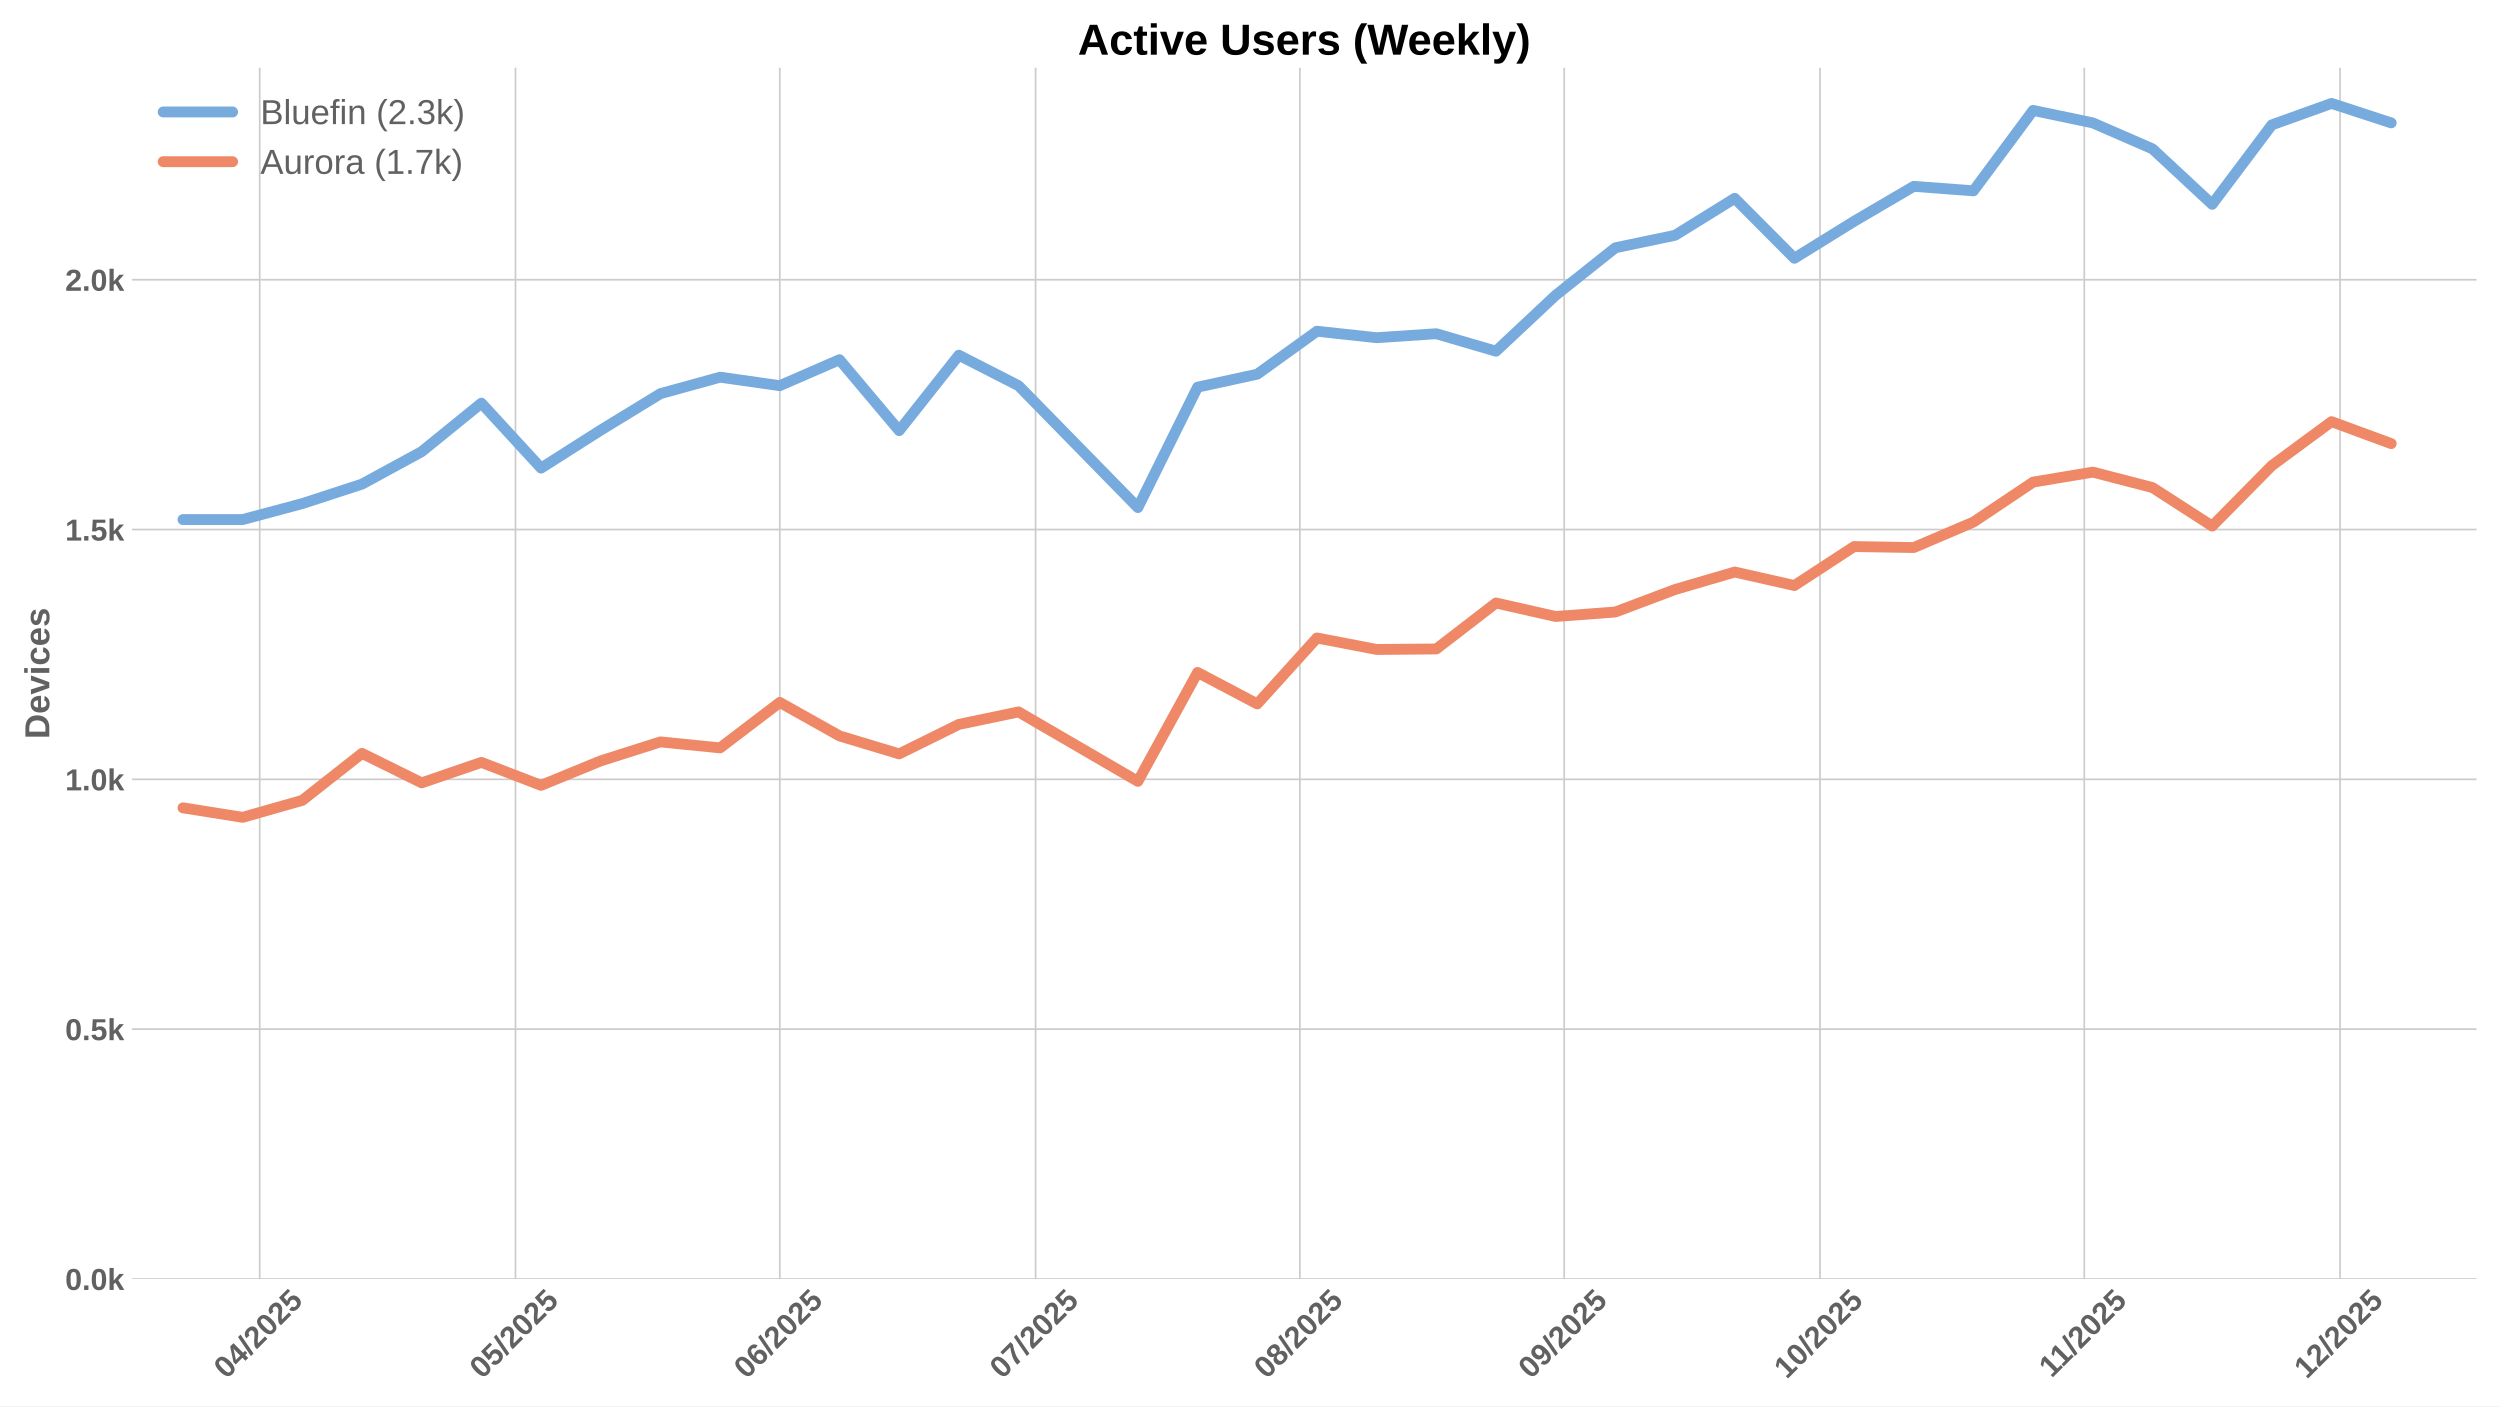
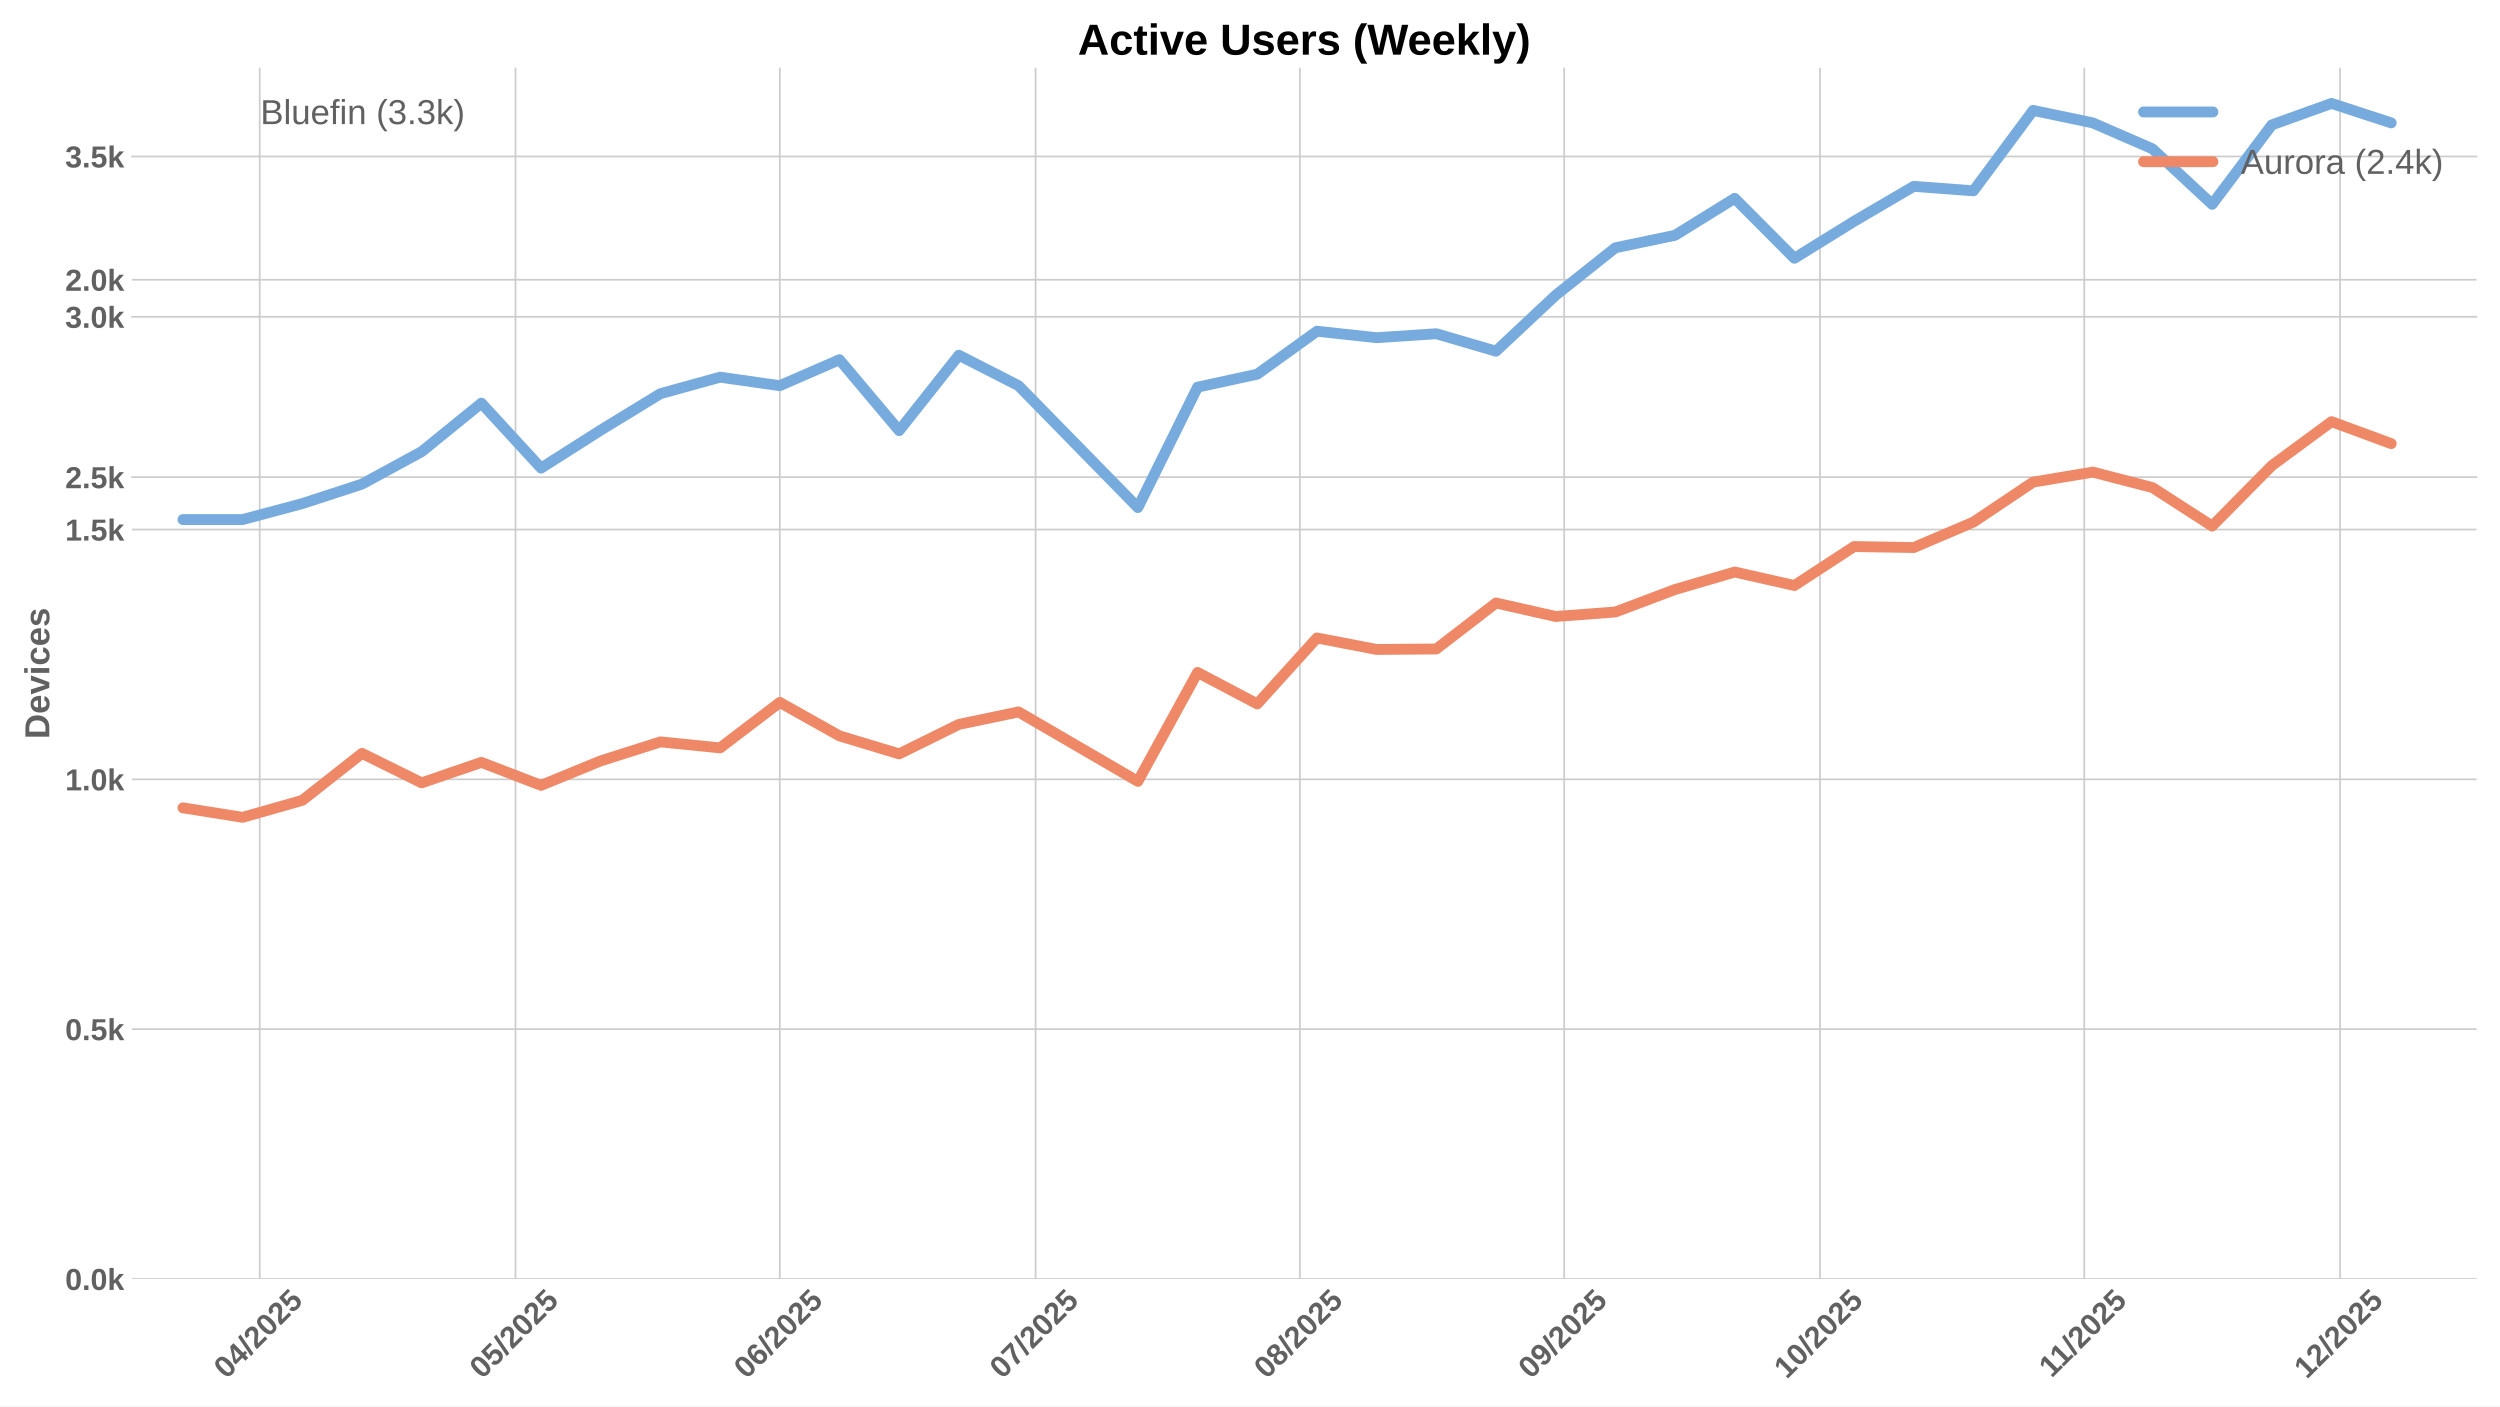
<svg xmlns="http://www.w3.org/2000/svg" xmlns:xlink="http://www.w3.org/1999/xlink" width="1152pt" height="648pt" viewBox="0 0 1152 648" version="1.1">
  <defs>
    <style type="text/css">*{stroke-linejoin: round; stroke-linecap: butt}</style>
  </defs>
  <g id="figure_1">
    <g id="patch_1">
      <path d="M 0 648  L 1152 648  L 1152 0  L 0 0  z " style="fill: #ffffff" />
    </g>
    <g id="axes_1">
      <g id="patch_2">
        <path d="M 60.78 589.343  L 1141.2 589.343  L 1141.2 31.2  L 60.78 31.2  z " style="fill: #ffffff" />
      </g>
      <g id="matplotlib.axis_1">
        <g id="xtick_1">
          <g id="line2d_1">
            <path d="M 119.672 589.343  L 119.672 31.2  " clip-path="url(#p5445ce9a57)" style="fill: none; stroke: #cccccc; stroke-width: 0.8; stroke-linecap: round" />
          </g>
          <g id="line2d_2" />
          <g id="text_1">
            <g style="fill: #616161" transform="translate(104.342 635.7977) rotate(-45) scale(0.14 -0.14)">
              <defs>
                <path id="LiberationSans-Bold-30" d="M 3297 2203  Q 3297 1088 2914 512  Q 2531 -63 1766 -63  Q 253 -63 253 2203  Q 253 2994 418 3494  Q 584 3994 915 4231  Q 1247 4469 1791 4469  Q 2572 4469 2934 3903  Q 3297 3338 3297 2203  z M 2416 2203  Q 2416 2813 2356 3150  Q 2297 3488 2165 3634  Q 2034 3781 1784 3781  Q 1519 3781 1383 3632  Q 1247 3484 1189 3148  Q 1131 2813 1131 2203  Q 1131 1600 1192 1261  Q 1253 922 1386 775  Q 1519 628 1772 628  Q 2022 628 2158 783  Q 2294 938 2355 1278  Q 2416 1619 2416 2203  z " transform="scale(0.015625)" />
                <path id="LiberationSans-Bold-34" d="M 2938 897  L 2938 0  L 2100 0  L 2100 897  L 97 897  L 97 1556  L 1956 4403  L 2938 4403  L 2938 1550  L 3525 1550  L 3525 897  L 2938 897  z M 2100 2991  Q 2100 3159 2111 3356  Q 2122 3553 2128 3609  Q 2047 3434 1834 3103  L 813 1550  L 2100 1550  L 2100 2991  z " transform="scale(0.015625)" />
                <path id="LiberationSans-Bold-2f" d="M 63 -128  L 972 4638  L 1716 4638  L 822 -128  L 63 -128  z " transform="scale(0.015625)" />
                <path id="LiberationSans-Bold-32" d="M 222 0  L 222 609  Q 394 988 711 1347  Q 1028 1706 1509 2097  Q 1972 2472 2158 2715  Q 2344 2959 2344 3194  Q 2344 3769 1766 3769  Q 1484 3769 1336 3617  Q 1188 3466 1144 3163  L 259 3213  Q 334 3825 717 4147  Q 1100 4469 1759 4469  Q 2472 4469 2853 4144  Q 3234 3819 3234 3231  Q 3234 2922 3112 2672  Q 2991 2422 2800 2211  Q 2609 2000 2376 1815  Q 2144 1631 1925 1456  Q 1706 1281 1526 1103  Q 1347 925 1259 722  L 3303 722  L 3303 0  L 222 0  z " transform="scale(0.015625)" />
                <path id="LiberationSans-Bold-35" d="M 3381 1466  Q 3381 766 2945 351  Q 2509 -63 1750 -63  Q 1088 -63 689 235  Q 291 534 197 1100  L 1075 1172  Q 1144 891 1319 762  Q 1494 634 1759 634  Q 2088 634 2283 843  Q 2478 1053 2478 1447  Q 2478 1794 2293 2001  Q 2109 2209 1778 2209  Q 1413 2209 1181 1925  L 325 1925  L 478 4403  L 3125 4403  L 3125 3750  L 1275 3750  L 1203 2638  Q 1522 2919 2000 2919  Q 2628 2919 3004 2528  Q 3381 2138 3381 1466  z " transform="scale(0.015625)" />
              </defs>
              <use xlink:href="#LiberationSans-Bold-30" />
              <use xlink:href="#LiberationSans-Bold-34" transform="translate(55.61523 0)" />
              <use xlink:href="#LiberationSans-Bold-2f" transform="translate(111.2305 0)" />
              <use xlink:href="#LiberationSans-Bold-32" transform="translate(139.0137 0)" />
              <use xlink:href="#LiberationSans-Bold-30" transform="translate(194.6289 0)" />
              <use xlink:href="#LiberationSans-Bold-32" transform="translate(250.2441 0)" />
              <use xlink:href="#LiberationSans-Bold-35" transform="translate(305.8594 0)" />
            </g>
          </g>
        </g>
        <g id="xtick_2">
          <g id="line2d_3">
            <path d="M 237.536 589.343  L 237.536 31.2  " clip-path="url(#p5445ce9a57)" style="fill: none; stroke: #cccccc; stroke-width: 0.8; stroke-linecap: round" />
          </g>
          <g id="line2d_4" />
          <g id="text_2">
            <g style="fill: #616161" transform="translate(222.206 635.7977) rotate(-45) scale(0.14 -0.14)">
              <use xlink:href="#LiberationSans-Bold-30" />
              <use xlink:href="#LiberationSans-Bold-35" transform="translate(55.61523 0)" />
              <use xlink:href="#LiberationSans-Bold-2f" transform="translate(111.2305 0)" />
              <use xlink:href="#LiberationSans-Bold-32" transform="translate(139.0137 0)" />
              <use xlink:href="#LiberationSans-Bold-30" transform="translate(194.6289 0)" />
              <use xlink:href="#LiberationSans-Bold-32" transform="translate(250.2441 0)" />
              <use xlink:href="#LiberationSans-Bold-35" transform="translate(305.8594 0)" />
            </g>
          </g>
        </g>
        <g id="xtick_3">
          <g id="line2d_5">
            <path d="M 359.329 589.343  L 359.329 31.2  " clip-path="url(#p5445ce9a57)" style="fill: none; stroke: #cccccc; stroke-width: 0.8; stroke-linecap: round" />
          </g>
          <g id="line2d_6" />
          <g id="text_3">
            <g style="fill: #616161" transform="translate(343.9988 635.7977) rotate(-45) scale(0.14 -0.14)">
              <defs>
                <path id="LiberationSans-Bold-36" d="M 3328 1441  Q 3328 738 2934 337  Q 2541 -63 1847 -63  Q 1069 -63 651 482  Q 234 1028 234 2100  Q 234 3278 657 3873  Q 1081 4469 1869 4469  Q 2428 4469 2751 4222  Q 3075 3975 3209 3456  L 2381 3341  Q 2263 3775 1850 3775  Q 1497 3775 1295 3422  Q 1094 3069 1094 2350  Q 1234 2584 1484 2709  Q 1734 2834 2050 2834  Q 2641 2834 2984 2459  Q 3328 2084 3328 1441  z M 2447 1416  Q 2447 1791 2273 1989  Q 2100 2188 1797 2188  Q 1506 2188 1331 2002  Q 1156 1816 1156 1509  Q 1156 1125 1339 873  Q 1522 622 1819 622  Q 2116 622 2281 833  Q 2447 1044 2447 1416  z " transform="scale(0.015625)" />
              </defs>
              <use xlink:href="#LiberationSans-Bold-30" />
              <use xlink:href="#LiberationSans-Bold-36" transform="translate(55.61523 0)" />
              <use xlink:href="#LiberationSans-Bold-2f" transform="translate(111.2305 0)" />
              <use xlink:href="#LiberationSans-Bold-32" transform="translate(139.0137 0)" />
              <use xlink:href="#LiberationSans-Bold-30" transform="translate(194.6289 0)" />
              <use xlink:href="#LiberationSans-Bold-32" transform="translate(250.2441 0)" />
              <use xlink:href="#LiberationSans-Bold-35" transform="translate(305.8594 0)" />
            </g>
          </g>
        </g>
        <g id="xtick_4">
          <g id="line2d_7">
            <path d="M 477.193 589.343  L 477.193 31.2  " clip-path="url(#p5445ce9a57)" style="fill: none; stroke: #cccccc; stroke-width: 0.8; stroke-linecap: round" />
          </g>
          <g id="line2d_8" />
          <g id="text_4">
            <g style="fill: #616161" transform="translate(461.8628 635.7977) rotate(-45) scale(0.14 -0.14)">
              <defs>
                <path id="LiberationSans-Bold-37" d="M 3278 3706  Q 2981 3238 2717 2797  Q 2453 2356 2256 1911  Q 2059 1466 1945 995  Q 1831 525 1831 0  L 916 0  Q 916 550 1059 1064  Q 1203 1578 1475 2111  Q 1747 2644 2463 3681  L 275 3681  L 275 4403  L 3278 4403  L 3278 3706  z " transform="scale(0.015625)" />
              </defs>
              <use xlink:href="#LiberationSans-Bold-30" />
              <use xlink:href="#LiberationSans-Bold-37" transform="translate(55.61523 0)" />
              <use xlink:href="#LiberationSans-Bold-2f" transform="translate(111.2305 0)" />
              <use xlink:href="#LiberationSans-Bold-32" transform="translate(139.0137 0)" />
              <use xlink:href="#LiberationSans-Bold-30" transform="translate(194.6289 0)" />
              <use xlink:href="#LiberationSans-Bold-32" transform="translate(250.2441 0)" />
              <use xlink:href="#LiberationSans-Bold-35" transform="translate(305.8594 0)" />
            </g>
          </g>
        </g>
        <g id="xtick_5">
          <g id="line2d_9">
            <path d="M 598.986 589.343  L 598.986 31.2  " clip-path="url(#p5445ce9a57)" style="fill: none; stroke: #cccccc; stroke-width: 0.8; stroke-linecap: round" />
          </g>
          <g id="line2d_10" />
          <g id="text_5">
            <g style="fill: #616161" transform="translate(583.6556 635.7977) rotate(-45) scale(0.14 -0.14)">
              <defs>
                <path id="LiberationSans-Bold-38" d="M 3363 1241  Q 3363 622 2953 279  Q 2544 -63 1784 -63  Q 1031 -63 617 278  Q 203 619 203 1234  Q 203 1656 447 1945  Q 691 2234 1100 2303  L 1100 2316  Q 744 2394 525 2669  Q 306 2944 306 3303  Q 306 3844 689 4156  Q 1072 4469 1772 4469  Q 2488 4469 2870 4164  Q 3253 3859 3253 3297  Q 3253 2938 3036 2666  Q 2819 2394 2453 2322  L 2453 2309  Q 2878 2241 3120 1961  Q 3363 1681 3363 1241  z M 2350 3250  Q 2350 3563 2206 3708  Q 2063 3853 1772 3853  Q 1203 3853 1203 3250  Q 1203 2619 1778 2619  Q 2066 2619 2208 2766  Q 2350 2913 2350 3250  z M 2453 1313  Q 2453 2003 1766 2003  Q 1447 2003 1276 1822  Q 1106 1641 1106 1300  Q 1106 913 1275 734  Q 1444 556 1791 556  Q 2131 556 2292 734  Q 2453 913 2453 1313  z " transform="scale(0.015625)" />
              </defs>
              <use xlink:href="#LiberationSans-Bold-30" />
              <use xlink:href="#LiberationSans-Bold-38" transform="translate(55.61523 0)" />
              <use xlink:href="#LiberationSans-Bold-2f" transform="translate(111.2305 0)" />
              <use xlink:href="#LiberationSans-Bold-32" transform="translate(139.0137 0)" />
              <use xlink:href="#LiberationSans-Bold-30" transform="translate(194.6289 0)" />
              <use xlink:href="#LiberationSans-Bold-32" transform="translate(250.2441 0)" />
              <use xlink:href="#LiberationSans-Bold-35" transform="translate(305.8594 0)" />
            </g>
          </g>
        </g>
        <g id="xtick_6">
          <g id="line2d_11">
            <path d="M 720.779 589.343  L 720.779 31.2  " clip-path="url(#p5445ce9a57)" style="fill: none; stroke: #cccccc; stroke-width: 0.8; stroke-linecap: round" />
          </g>
          <g id="line2d_12" />
          <g id="text_6">
            <g style="fill: #616161" transform="translate(705.4484 635.7977) rotate(-45) scale(0.14 -0.14)">
              <defs>
                <path id="LiberationSans-Bold-39" d="M 3322 2272  Q 3322 1100 2894 518  Q 2466 -63 1678 -63  Q 1097 -63 767 185  Q 438 434 300 972  L 1125 1088  Q 1247 628 1688 628  Q 2056 628 2254 981  Q 2453 1334 2459 2028  Q 2341 1794 2070 1661  Q 1800 1528 1488 1528  Q 906 1528 564 1923  Q 222 2319 222 2994  Q 222 3688 623 4078  Q 1025 4469 1759 4469  Q 2550 4469 2936 3920  Q 3322 3372 3322 2272  z M 2394 2888  Q 2394 3297 2214 3539  Q 2034 3781 1738 3781  Q 1447 3781 1280 3570  Q 1113 3359 1113 2988  Q 1113 2622 1278 2401  Q 1444 2181 1741 2181  Q 2022 2181 2208 2373  Q 2394 2566 2394 2888  z " transform="scale(0.015625)" />
              </defs>
              <use xlink:href="#LiberationSans-Bold-30" />
              <use xlink:href="#LiberationSans-Bold-39" transform="translate(55.61523 0)" />
              <use xlink:href="#LiberationSans-Bold-2f" transform="translate(111.2305 0)" />
              <use xlink:href="#LiberationSans-Bold-32" transform="translate(139.0137 0)" />
              <use xlink:href="#LiberationSans-Bold-30" transform="translate(194.6289 0)" />
              <use xlink:href="#LiberationSans-Bold-32" transform="translate(250.2441 0)" />
              <use xlink:href="#LiberationSans-Bold-35" transform="translate(305.8594 0)" />
            </g>
          </g>
        </g>
        <g id="xtick_7">
          <g id="line2d_13">
            <path d="M 838.643 589.343  L 838.643 31.2  " clip-path="url(#p5445ce9a57)" style="fill: none; stroke: #cccccc; stroke-width: 0.8; stroke-linecap: round" />
          </g>
          <g id="line2d_14" />
          <g id="text_7">
            <g style="fill: #616161" transform="translate(823.3124 635.7977) rotate(-45) scale(0.14 -0.14)">
              <defs>
                <path id="LiberationSans-Bold-31" d="M 403 0  L 403 653  L 1494 653  L 1494 3656  L 438 2997  L 438 3688  L 1541 4403  L 2372 4403  L 2372 653  L 3381 653  L 3381 0  L 403 0  z " transform="scale(0.015625)" />
              </defs>
              <use xlink:href="#LiberationSans-Bold-31" />
              <use xlink:href="#LiberationSans-Bold-30" transform="translate(55.61523 0)" />
              <use xlink:href="#LiberationSans-Bold-2f" transform="translate(111.2305 0)" />
              <use xlink:href="#LiberationSans-Bold-32" transform="translate(139.0137 0)" />
              <use xlink:href="#LiberationSans-Bold-30" transform="translate(194.6289 0)" />
              <use xlink:href="#LiberationSans-Bold-32" transform="translate(250.2441 0)" />
              <use xlink:href="#LiberationSans-Bold-35" transform="translate(305.8594 0)" />
            </g>
          </g>
        </g>
        <g id="xtick_8">
          <g id="line2d_15">
            <path d="M 960.435 589.343  L 960.435 31.2  " clip-path="url(#p5445ce9a57)" style="fill: none; stroke: #cccccc; stroke-width: 0.8; stroke-linecap: round" />
          </g>
          <g id="line2d_16" />
          <g id="text_8">
            <g style="fill: #616161" transform="translate(945.3774 635.2532) rotate(-45) scale(0.14 -0.14)">
              <use xlink:href="#LiberationSans-Bold-31" />
              <use xlink:href="#LiberationSans-Bold-31" transform="translate(50.11523 0)" />
              <use xlink:href="#LiberationSans-Bold-2f" transform="translate(105.7305 0)" />
              <use xlink:href="#LiberationSans-Bold-32" transform="translate(133.5137 0)" />
              <use xlink:href="#LiberationSans-Bold-30" transform="translate(189.1289 0)" />
              <use xlink:href="#LiberationSans-Bold-32" transform="translate(244.7441 0)" />
              <use xlink:href="#LiberationSans-Bold-35" transform="translate(300.3594 0)" />
            </g>
          </g>
        </g>
        <g id="xtick_9">
          <g id="line2d_17">
            <path d="M 1078.299 589.343  L 1078.299 31.2  " clip-path="url(#p5445ce9a57)" style="fill: none; stroke: #cccccc; stroke-width: 0.8; stroke-linecap: round" />
          </g>
          <g id="line2d_18" />
          <g id="text_9">
            <g style="fill: #616161" transform="translate(1062.969 635.7977) rotate(-45) scale(0.14 -0.14)">
              <use xlink:href="#LiberationSans-Bold-31" />
              <use xlink:href="#LiberationSans-Bold-32" transform="translate(55.61523 0)" />
              <use xlink:href="#LiberationSans-Bold-2f" transform="translate(111.2305 0)" />
              <use xlink:href="#LiberationSans-Bold-32" transform="translate(139.0137 0)" />
              <use xlink:href="#LiberationSans-Bold-30" transform="translate(194.6289 0)" />
              <use xlink:href="#LiberationSans-Bold-32" transform="translate(250.2441 0)" />
              <use xlink:href="#LiberationSans-Bold-35" transform="translate(305.8594 0)" />
            </g>
          </g>
        </g>
      </g>
      <g id="matplotlib.axis_2">
        <g id="ytick_1">
          <g id="line2d_19">
            <path d="M 60.78 589.343  L 1141.2 589.343  " clip-path="url(#p5445ce9a57)" style="fill: none; stroke: #cccccc; stroke-width: 0.8; stroke-linecap: round" />
          </g>
          <g id="line2d_20" />
          <g id="text_10">
            <g style="fill: #616161" transform="translate(30.03469 594.416) scale(0.14 -0.14)">
              <defs>
                <path id="LiberationSans-Bold-2e" d="M 434 0  L 434 953  L 1338 953  L 1338 0  L 434 0  z " transform="scale(0.015625)" />
                <path id="LiberationSans-Bold-6b" d="M 2606 0  L 1703 1531  L 1325 1269  L 1325 0  L 447 0  L 447 4638  L 1325 4638  L 1325 1981  L 2531 3381  L 3475 3381  L 2288 2063  L 3566 0  L 2606 0  z " transform="scale(0.015625)" />
              </defs>
              <use xlink:href="#LiberationSans-Bold-30" />
              <use xlink:href="#LiberationSans-Bold-2e" transform="translate(55.61523 0)" />
              <use xlink:href="#LiberationSans-Bold-30" transform="translate(83.39844 0)" />
              <use xlink:href="#LiberationSans-Bold-6b" transform="translate(139.0137 0)" />
            </g>
          </g>
        </g>
        <g id="ytick_2">
          <g id="line2d_21">
            <path d="M 60.78 474.236  L 1141.2 474.236  " clip-path="url(#p5445ce9a57)" style="fill: none; stroke: #cccccc; stroke-width: 0.8; stroke-linecap: round" />
          </g>
          <g id="line2d_22" />
          <g id="text_11">
            <g style="fill: #616161" transform="translate(30.03469 479.3088) scale(0.14 -0.14)">
              <use xlink:href="#LiberationSans-Bold-30" />
              <use xlink:href="#LiberationSans-Bold-2e" transform="translate(55.61523 0)" />
              <use xlink:href="#LiberationSans-Bold-35" transform="translate(83.39844 0)" />
              <use xlink:href="#LiberationSans-Bold-6b" transform="translate(139.0137 0)" />
            </g>
          </g>
        </g>
        <g id="ytick_3">
          <g id="line2d_23">
            <path d="M 60.78 359.129  L 1141.2 359.129  " clip-path="url(#p5445ce9a57)" style="fill: none; stroke: #cccccc; stroke-width: 0.8; stroke-linecap: round" />
          </g>
          <g id="line2d_24" />
          <g id="text_12">
            <g style="fill: #616161" transform="translate(30.03469 364.2016) scale(0.14 -0.14)">
              <use xlink:href="#LiberationSans-Bold-31" />
              <use xlink:href="#LiberationSans-Bold-2e" transform="translate(55.61523 0)" />
              <use xlink:href="#LiberationSans-Bold-30" transform="translate(83.39844 0)" />
              <use xlink:href="#LiberationSans-Bold-6b" transform="translate(139.0137 0)" />
            </g>
          </g>
        </g>
        <g id="ytick_4">
          <g id="line2d_25">
            <path d="M 60.78 244.022  L 1141.2 244.022  " clip-path="url(#p5445ce9a57)" style="fill: none; stroke: #cccccc; stroke-width: 0.8; stroke-linecap: round" />
          </g>
          <g id="line2d_26" />
          <g id="text_13">
            <g style="fill: #616161" transform="translate(30.03469 249.0945) scale(0.14 -0.14)">
              <use xlink:href="#LiberationSans-Bold-31" />
              <use xlink:href="#LiberationSans-Bold-2e" transform="translate(55.61523 0)" />
              <use xlink:href="#LiberationSans-Bold-35" transform="translate(83.39844 0)" />
              <use xlink:href="#LiberationSans-Bold-6b" transform="translate(139.0137 0)" />
            </g>
          </g>
        </g>
        <g id="ytick_5">
          <g id="line2d_27">
            <path d="M 60.78 128.914  L 1141.2 128.914  " clip-path="url(#p5445ce9a57)" style="fill: none; stroke: #cccccc; stroke-width: 0.8; stroke-linecap: round" />
          </g>
          <g id="line2d_28" />
          <g id="text_14">
            <g style="fill: #616161" transform="translate(30.03469 133.9873) scale(0.14 -0.14)">
              <use xlink:href="#LiberationSans-Bold-32" />
              <use xlink:href="#LiberationSans-Bold-2e" transform="translate(55.61523 0)" />
              <use xlink:href="#LiberationSans-Bold-30" transform="translate(83.39844 0)" />
              <use xlink:href="#LiberationSans-Bold-6b" transform="translate(139.0137 0)" />
            </g>
          </g>
        </g>
-         <g id="text_15">
+         <g id="ytick_6">
+           <g id="line2d_29">
+             <path d="M 60.78 219.878  L 1141.2 219.878  " clip-path="url(#pcd0d594d16)" style="fill: none; stroke: #cccccc; stroke-width: 0.8; stroke-linecap: round" />
+           </g>
+           <g id="line2d_30" />
+           <g id="text_15">
+             <g style="fill: #616161" transform="translate(30.03469 224.9511) scale(0.14 -0.14)">
+               <use xlink:href="#LiberationSans-Bold-32" />
+               <use xlink:href="#LiberationSans-Bold-2e" transform="translate(55.61523 0)" />
+               <use xlink:href="#LiberationSans-Bold-35" transform="translate(83.39844 0)" />
+               <use xlink:href="#LiberationSans-Bold-6b" transform="translate(139.0137 0)" />
+             </g>
+           </g>
+         </g>
+         <g id="ytick_7">
+           <g id="line2d_31">
+             <path d="M 60.78 145.985  L 1141.2 145.985  " clip-path="url(#pcd0d594d16)" style="fill: none; stroke: #cccccc; stroke-width: 0.8; stroke-linecap: round" />
+           </g>
+           <g id="line2d_32" />
+           <g id="text_16">
+             <g style="fill: #616161" transform="translate(30.03469 151.0582) scale(0.14 -0.14)">
+               <defs>
+                 <path id="LiberationSans-Bold-33" d="M 3328 1222  Q 3328 603 2922 265  Q 2516 -72 1766 -72  Q 1056 -72 637 254  Q 219 581 147 1197  L 1041 1275  Q 1125 641 1763 641  Q 2078 641 2253 797  Q 2428 953 2428 1275  Q 2428 1569 2215 1725  Q 2003 1881 1584 1881  L 1278 1881  L 1278 2591  L 1566 2591  Q 1944 2591 2134 2745  Q 2325 2900 2325 3188  Q 2325 3459 2173 3614  Q 2022 3769 1731 3769  Q 1459 3769 1292 3619  Q 1125 3469 1100 3194  L 222 3256  Q 291 3825 694 4147  Q 1097 4469 1747 4469  Q 2438 4469 2827 4158  Q 3216 3847 3216 3297  Q 3216 2884 2973 2618  Q 2731 2353 2275 2266  L 2275 2253  Q 2781 2194 3054 1920  Q 3328 1647 3328 1222  z " transform="scale(0.015625)" />
+               </defs>
+               <use xlink:href="#LiberationSans-Bold-33" />
+               <use xlink:href="#LiberationSans-Bold-2e" transform="translate(55.61523 0)" />
+               <use xlink:href="#LiberationSans-Bold-30" transform="translate(83.39844 0)" />
+               <use xlink:href="#LiberationSans-Bold-6b" transform="translate(139.0137 0)" />
+             </g>
+           </g>
+         </g>
+         <g id="ytick_8">
+           <g id="line2d_33">
+             <path d="M 60.78 72.092  L 1141.2 72.092  " clip-path="url(#pcd0d594d16)" style="fill: none; stroke: #cccccc; stroke-width: 0.8; stroke-linecap: round" />
+           </g>
+           <g id="line2d_34" />
+           <g id="text_17">
+             <g style="fill: #616161" transform="translate(30.03469 77.16518) scale(0.14 -0.14)">
+               <use xlink:href="#LiberationSans-Bold-33" />
+               <use xlink:href="#LiberationSans-Bold-2e" transform="translate(55.61523 0)" />
+               <use xlink:href="#LiberationSans-Bold-35" transform="translate(83.39844 0)" />
+               <use xlink:href="#LiberationSans-Bold-6b" transform="translate(139.0137 0)" />
+             </g>
+           </g>
+         </g>
+         <g id="text_18">
          <g style="fill: #616161" transform="translate(22.71469 340.5153) rotate(-90) scale(0.16 -0.16)">
            <defs>
              <path id="LiberationSans-Bold-44" d="M 4353 2234  Q 4353 1553 4086 1045  Q 3819 538 3330 269  Q 2841 0 2209 0  L 428 0  L 428 4403  L 2022 4403  Q 3134 4403 3743 3842  Q 4353 3281 4353 2234  z M 3425 2234  Q 3425 2944 3056 3317  Q 2688 3691 2003 3691  L 1350 3691  L 1350 713  L 2131 713  Q 2725 713 3075 1122  Q 3425 1531 3425 2234  z " transform="scale(0.015625)" />
              <path id="LiberationSans-Bold-65" d="M 1831 -63  Q 1069 -63 659 389  Q 250 841 250 1706  Q 250 2544 665 2994  Q 1081 3444 1844 3444  Q 2572 3444 2956 2961  Q 3341 2478 3341 1547  L 3341 1522  L 1172 1522  Q 1172 1028 1355 776  Q 1538 525 1875 525  Q 2341 525 2463 928  L 3291 856  Q 2931 -63 1831 -63  z M 1831 2891  Q 1522 2891 1355 2675  Q 1188 2459 1178 2072  L 2491 2072  Q 2466 2481 2294 2686  Q 2122 2891 1831 2891  z " transform="scale(0.015625)" />
              <path id="LiberationSans-Bold-76" d="M 2284 0  L 1234 0  L 25 3381  L 953 3381  L 1544 1491  Q 1591 1334 1766 709  Q 1797 838 1894 1159  Q 1991 1481 2613 3381  L 3531 3381  L 2284 0  z " transform="scale(0.015625)" />
              <path id="LiberationSans-Bold-69" d="M 447 3991  L 447 4638  L 1325 4638  L 1325 3991  L 447 3991  z M 447 0  L 447 3381  L 1325 3381  L 1325 0  L 447 0  z " transform="scale(0.015625)" />
              <path id="LiberationSans-Bold-63" d="M 1856 -63  Q 1088 -63 669 395  Q 250 853 250 1672  Q 250 2509 672 2976  Q 1094 3444 1869 3444  Q 2466 3444 2856 3144  Q 3247 2844 3347 2316  L 2463 2272  Q 2425 2531 2275 2686  Q 2125 2841 1850 2841  Q 1172 2841 1172 1706  Q 1172 538 1863 538  Q 2113 538 2281 695  Q 2450 853 2491 1166  L 3372 1125  Q 3325 778 3123 506  Q 2922 234 2594 85  Q 2266 -63 1856 -63  z " transform="scale(0.015625)" />
              <path id="LiberationSans-Bold-73" d="M 3297 988  Q 3297 497 2895 217  Q 2494 -63 1784 -63  Q 1088 -63 717 157  Q 347 378 225 844  L 997 959  Q 1063 719 1223 619  Q 1384 519 1784 519  Q 2153 519 2322 612  Q 2491 706 2491 906  Q 2491 1069 2355 1164  Q 2219 1259 1894 1325  Q 1150 1472 890 1598  Q 631 1725 495 1926  Q 359 2128 359 2422  Q 359 2906 732 3176  Q 1106 3447 1791 3447  Q 2394 3447 2761 3212  Q 3128 2978 3219 2534  L 2441 2453  Q 2403 2659 2256 2761  Q 2109 2863 1791 2863  Q 1478 2863 1322 2783  Q 1166 2703 1166 2516  Q 1166 2369 1286 2283  Q 1406 2197 1691 2141  Q 2088 2059 2395 1973  Q 2703 1888 2889 1769  Q 3075 1650 3186 1464  Q 3297 1278 3297 988  z " transform="scale(0.015625)" />
            </defs>
            <use xlink:href="#LiberationSans-Bold-44" />
            <use xlink:href="#LiberationSans-Bold-65" transform="translate(72.2168 0)" />
            <use xlink:href="#LiberationSans-Bold-76" transform="translate(127.832 0)" />
            <use xlink:href="#LiberationSans-Bold-69" transform="translate(183.4473 0)" />
            <use xlink:href="#LiberationSans-Bold-63" transform="translate(211.2305 0)" />
            <use xlink:href="#LiberationSans-Bold-65" transform="translate(266.8457 0)" />
            <use xlink:href="#LiberationSans-Bold-73" transform="translate(322.4609 0)" />
          </g>
        </g>
      </g>
      <g id="line2d_29">
        <path d="M 84.313 239.417  L 111.815 239.417  L 139.316 232.051  L 166.818 223.072  L 194.319 208.108  L 221.821 185.777  L 249.323 215.705  L 276.824 198.209  L 304.326 181.403  L 331.827 173.806  L 359.329 177.72  L 386.831 165.749  L 414.332 198.439  L 441.834 163.677  L 469.335 177.72  L 524.339 233.892  L 551.84 178.411  L 579.342 172.425  L 606.843 152.627  L 634.345 155.619  L 661.847 153.778  L 689.348 161.835  L 716.85 136.051  L 744.351 114.181  L 771.853 108.425  L 799.355 91.39  L 826.856 119.015  L 854.358 101.979  L 881.859 85.864  L 909.361 87.936  L 936.863 50.872  L 964.364 56.627  L 991.866 68.598  L 1019.367 94.152  L 1046.869 57.548  L 1074.371 47.649  L 1101.872 56.627  " clip-path="url(#p5445ce9a57)" style="fill: none; stroke: #77aadd; stroke-width: 5; stroke-linecap: round" />
      </g>
      <g id="line2d_30">
        <path d="M 84.313 372.251  L 111.815 376.625  L 139.316 368.798  L 166.818 347.158  L 194.319 360.74  L 221.821 351.302  L 249.323 361.891  L 276.824 350.611  L 304.326 341.863  L 331.827 344.625  L 359.329 323.676  L 386.831 339.1  L 414.332 347.388  L 441.834 333.805  L 469.335 328.05  L 524.339 360.05  L 551.84 309.863  L 579.342 324.366  L 606.843 293.978  L 634.345 299.273  L 661.847 299.043  L 689.348 277.863  L 716.85 284.079  L 744.351 282.007  L 771.853 271.647  L 799.355 263.59  L 826.856 269.806  L 854.358 251.849  L 881.859 252.309  L 909.361 240.568  L 936.863 222.151  L 964.364 217.547  L 991.866 224.684  L 1019.367 242.41  L 1046.869 214.554  L 1074.371 194.295  L 1101.872 204.425  " clip-path="url(#p5445ce9a57)" style="fill: none; stroke: #ee8866; stroke-width: 5; stroke-linecap: round" />
      </g>
      <g id="patch_3">
        <path d="M 60.78 589.343  L 60.78 31.2  " style="fill: none" />
      </g>
      <g id="patch_4">
        <path d="M 1141.2 589.343  L 1141.2 31.2  " style="fill: none" />
      </g>
      <g id="patch_5">
        <path d="M 60.78 589.343  L 1141.2 589.343  " style="fill: none" />
      </g>
      <g id="patch_6">
        <path d="M 60.78 31.2  L 1141.2 31.2  " style="fill: none" />
      </g>
-       <g id="text_16">
+       <g id="text_19">
        <g transform="translate(496.6791 25.2) scale(0.2 -0.2)">
          <defs>
            <path id="LiberationSans-Bold-41" d="M 3541 0  L 3150 1125  L 1472 1125  L 1081 0  L 159 0  L 1766 4403  L 2853 4403  L 4453 0  L 3541 0  z M 2309 3725  L 2291 3656  Q 2259 3544 2215 3400  Q 2172 3256 1678 1819  L 2944 1819  L 2509 3084  L 2375 3509  L 2309 3725  z " transform="scale(0.015625)" />
            <path id="LiberationSans-Bold-74" d="M 1313 -56  Q 925 -56 715 155  Q 506 366 506 794  L 506 2788  L 78 2788  L 78 3381  L 550 3381  L 825 4175  L 1375 4175  L 1375 3381  L 2016 3381  L 2016 2788  L 1375 2788  L 1375 1031  Q 1375 784 1469 667  Q 1563 550 1759 550  Q 1863 550 2053 594  L 2053 50  Q 1728 -56 1313 -56  z " transform="scale(0.015625)" />
            <path id="LiberationSans-Bold-20" transform="scale(0.015625)" />
            <path id="LiberationSans-Bold-55" d="M 2259 -63  Q 1350 -63 867 381  Q 384 825 384 1650  L 384 4403  L 1306 4403  L 1306 1722  Q 1306 1200 1554 929  Q 1803 659 2284 659  Q 2778 659 3043 942  Q 3309 1225 3309 1753  L 3309 4403  L 4231 4403  L 4231 1697  Q 4231 859 3714 398  Q 3197 -63 2259 -63  z " transform="scale(0.015625)" />
            <path id="LiberationSans-Bold-72" d="M 447 0  L 447 2588  Q 447 2866 439 3052  Q 431 3238 422 3381  L 1259 3381  Q 1269 3325 1284 3039  Q 1300 2753 1300 2659  L 1313 2659  Q 1441 3016 1541 3161  Q 1641 3306 1778 3376  Q 1916 3447 2122 3447  Q 2291 3447 2394 3400  L 2394 2666  Q 2181 2713 2019 2713  Q 1691 2713 1508 2447  Q 1325 2181 1325 1659  L 1325 0  L 447 0  z " transform="scale(0.015625)" />
            <path id="LiberationSans-Bold-28" d="M 1247 -1328  Q 756 -622 537 81  Q 319 784 319 1659  Q 319 2531 537 3232  Q 756 3934 1247 4638  L 2125 4638  Q 1631 3925 1407 3219  Q 1184 2513 1184 1656  Q 1184 803 1406 101  Q 1628 -600 2125 -1328  L 1247 -1328  z " transform="scale(0.015625)" />
            <path id="LiberationSans-Bold-57" d="M 4897 0  L 3803 0  L 3206 2547  Q 3097 2997 3022 3488  Q 2947 3078 2900 2864  Q 2853 2650 2234 0  L 1141 0  L 6 4403  L 941 4403  L 1578 1559  L 1722 872  Q 1809 1306 1892 1701  Q 1975 2097 2516 4403  L 3547 4403  L 4103 2059  Q 4169 1797 4325 872  L 4403 1234  L 4569 1953  L 5100 4403  L 6034 4403  L 4897 0  z " transform="scale(0.015625)" />
            <path id="LiberationSans-Bold-6c" d="M 447 0  L 447 4638  L 1325 4638  L 1325 0  L 447 0  z " transform="scale(0.015625)" />
            <path id="LiberationSans-Bold-79" d="M 884 -1328  Q 569 -1328 331 -1288  L 331 -663  Q 497 -688 634 -688  Q 822 -688 945 -628  Q 1069 -569 1167 -431  Q 1266 -294 1388 34  L 50 3381  L 978 3381  L 1509 1797  Q 1634 1456 1825 753  L 1903 1050  L 2106 1784  L 2606 3381  L 3525 3381  L 2188 -178  Q 1919 -828 1630 -1078  Q 1341 -1328 884 -1328  z " transform="scale(0.015625)" />
            <path id="LiberationSans-Bold-29" d="M 6 -1328  Q 506 -597 726 101  Q 947 800 947 1656  Q 947 2516 722 3223  Q 497 3931 6 4638  L 884 4638  Q 1378 3928 1595 3225  Q 1813 2522 1813 1659  Q 1813 791 1595 87  Q 1378 -616 884 -1328  L 6 -1328  z " transform="scale(0.015625)" />
          </defs>
          <use xlink:href="#LiberationSans-Bold-41" />
          <use xlink:href="#LiberationSans-Bold-63" transform="translate(72.2168 0)" />
          <use xlink:href="#LiberationSans-Bold-74" transform="translate(127.832 0)" />
          <use xlink:href="#LiberationSans-Bold-69" transform="translate(161.1328 0)" />
          <use xlink:href="#LiberationSans-Bold-76" transform="translate(188.916 0)" />
          <use xlink:href="#LiberationSans-Bold-65" transform="translate(244.5312 0)" />
          <use xlink:href="#LiberationSans-Bold-20" transform="translate(300.1465 0)" />
          <use xlink:href="#LiberationSans-Bold-55" transform="translate(327.9297 0)" />
          <use xlink:href="#LiberationSans-Bold-73" transform="translate(400.1465 0)" />
          <use xlink:href="#LiberationSans-Bold-65" transform="translate(455.7617 0)" />
          <use xlink:href="#LiberationSans-Bold-72" transform="translate(511.377 0)" />
          <use xlink:href="#LiberationSans-Bold-73" transform="translate(550.293 0)" />
          <use xlink:href="#LiberationSans-Bold-20" transform="translate(605.9082 0)" />
          <use xlink:href="#LiberationSans-Bold-28" transform="translate(633.6914 0)" />
          <use xlink:href="#LiberationSans-Bold-57" transform="translate(666.9922 0)" />
          <use xlink:href="#LiberationSans-Bold-65" transform="translate(759.627 0)" />
          <use xlink:href="#LiberationSans-Bold-65" transform="translate(815.2422 0)" />
          <use xlink:href="#LiberationSans-Bold-6b" transform="translate(870.8574 0)" />
          <use xlink:href="#LiberationSans-Bold-6c" transform="translate(926.4727 0)" />
          <use xlink:href="#LiberationSans-Bold-79" transform="translate(954.2559 0)" />
          <use xlink:href="#LiberationSans-Bold-29" transform="translate(1009.871 0)" />
        </g>
      </g>
      <g id="legend_1">
-         <g id="line2d_31">
-           <path d="M 75.18 51.595  L 91.18 51.595  L 107.18 51.595  " style="fill: none; stroke: #77aadd; stroke-width: 5; stroke-linecap: round" />
+         <g id="line2d_37">
+           <path d="M 987.74 51.595  L 1003.74 51.595  L 1019.74 51.595  " style="fill: none; stroke: #77aadd; stroke-width: 5; stroke-linecap: round" />
        </g>
        <g id="text_17">
          <g style="fill: #616161" transform="translate(119.98 57.195) scale(0.16 -0.16)">
            <defs>
              <path id="LiberationSans-42" d="M 3931 1241  Q 3931 653 3503 326  Q 3075 0 2313 0  L 525 0  L 525 4403  L 2125 4403  Q 3675 4403 3675 3334  Q 3675 2944 3456 2678  Q 3238 2413 2838 2322  Q 3363 2259 3647 1970  Q 3931 1681 3931 1241  z M 3075 3263  Q 3075 3619 2831 3772  Q 2588 3925 2125 3925  L 1122 3925  L 1122 2531  L 2125 2531  Q 2603 2531 2839 2711  Q 3075 2891 3075 3263  z M 3328 1288  Q 3328 2066 2234 2066  L 1122 2066  L 1122 478  L 2281 478  Q 2828 478 3078 681  Q 3328 884 3328 1288  z " transform="scale(0.015625)" />
              <path id="LiberationSans-6c" d="M 431 0  L 431 4638  L 994 4638  L 994 0  L 431 0  z " transform="scale(0.015625)" />
              <path id="LiberationSans-75" d="M 981 3381  L 981 1238  Q 981 903 1047 718  Q 1113 534 1256 453  Q 1400 372 1678 372  Q 2084 372 2318 650  Q 2553 928 2553 1422  L 2553 3381  L 3116 3381  L 3116 722  Q 3116 131 3134 0  L 2603 0  Q 2600 16 2597 84  Q 2594 153 2589 242  Q 2584 331 2578 578  L 2569 578  Q 2375 228 2120 82  Q 1866 -63 1488 -63  Q 931 -63 673 214  Q 416 491 416 1128  L 416 3381  L 981 3381  z " transform="scale(0.015625)" />
              <path id="LiberationSans-65" d="M 863 1572  Q 863 991 1103 675  Q 1344 359 1806 359  Q 2172 359 2392 506  Q 2613 653 2691 878  L 3184 738  Q 2881 -63 1806 -63  Q 1056 -63 664 384  Q 272 831 272 1713  Q 272 2550 664 2997  Q 1056 3444 1784 3444  Q 3275 3444 3275 1647  L 3275 1572  L 863 1572  z M 2694 2003  Q 2647 2538 2422 2783  Q 2197 3028 1775 3028  Q 1366 3028 1127 2754  Q 888 2481 869 2003  L 2694 2003  z " transform="scale(0.015625)" />
              <path id="LiberationSans-66" d="M 1128 2972  L 1128 0  L 566 0  L 566 2972  L 91 2972  L 91 3381  L 566 3381  L 566 3763  Q 566 4225 769 4428  Q 972 4631 1391 4631  Q 1625 4631 1788 4594  L 1788 4166  Q 1647 4191 1538 4191  Q 1322 4191 1225 4081  Q 1128 3972 1128 3684  L 1128 3381  L 1788 3381  L 1788 2972  L 1128 2972  z " transform="scale(0.015625)" />
              <path id="LiberationSans-69" d="M 428 4100  L 428 4638  L 991 4638  L 991 4100  L 428 4100  z M 428 0  L 428 3381  L 991 3381  L 991 0  L 428 0  z " transform="scale(0.015625)" />
              <path id="LiberationSans-6e" d="M 2578 0  L 2578 2144  Q 2578 2478 2512 2662  Q 2447 2847 2303 2928  Q 2159 3009 1881 3009  Q 1475 3009 1240 2731  Q 1006 2453 1006 1959  L 1006 0  L 444 0  L 444 2659  Q 444 3250 425 3381  L 956 3381  Q 959 3366 962 3297  Q 966 3228 970 3139  Q 975 3050 981 2803  L 991 2803  Q 1184 3153 1439 3298  Q 1694 3444 2072 3444  Q 2628 3444 2886 3167  Q 3144 2891 3144 2253  L 3144 0  L 2578 0  z " transform="scale(0.015625)" />
              <path id="LiberationSans-20" transform="scale(0.015625)" />
              <path id="LiberationSans-28" d="M 397 1663  Q 397 2566 680 3284  Q 963 4003 1550 4638  L 2094 4638  Q 1509 3988 1236 3256  Q 963 2525 963 1656  Q 963 791 1233 62  Q 1503 -666 2094 -1325  L 1550 -1325  Q 959 -688 678 32  Q 397 753 397 1650  L 397 1663  z " transform="scale(0.015625)" />
-               <path id="LiberationSans-32" d="M 322 0  L 322 397  Q 481 763 711 1042  Q 941 1322 1194 1548  Q 1447 1775 1695 1969  Q 1944 2163 2144 2356  Q 2344 2550 2467 2762  Q 2591 2975 2591 3244  Q 2591 3606 2378 3806  Q 2166 4006 1788 4006  Q 1428 4006 1195 3811  Q 963 3616 922 3263  L 347 3316  Q 409 3844 795 4156  Q 1181 4469 1788 4469  Q 2453 4469 2811 4155  Q 3169 3841 3169 3263  Q 3169 3006 3051 2753  Q 2934 2500 2703 2247  Q 2472 1994 1819 1463  Q 1459 1169 1246 933  Q 1034 697 941 478  L 3238 478  L 3238 0  L 322 0  z " transform="scale(0.015625)" />
+               <path id="LiberationSans-33" d="M 3278 1216  Q 3278 606 2890 271  Q 2503 -63 1784 -63  Q 1116 -63 717 239  Q 319 541 244 1131  L 825 1184  Q 938 403 1784 403  Q 2209 403 2451 612  Q 2694 822 2694 1234  Q 2694 1594 2417 1795  Q 2141 1997 1619 1997  L 1300 1997  L 1300 2484  L 1606 2484  Q 2069 2484 2323 2686  Q 2578 2888 2578 3244  Q 2578 3597 2370 3801  Q 2163 4006 1753 4006  Q 1381 4006 1151 3815  Q 922 3625 884 3278  L 319 3322  Q 381 3863 767 4166  Q 1153 4469 1759 4469  Q 2422 4469 2789 4161  Q 3156 3853 3156 3303  Q 3156 2881 2920 2617  Q 2684 2353 2234 2259  L 2234 2247  Q 2728 2194 3003 1916  Q 3278 1638 3278 1216  z " transform="scale(0.015625)" />
              <path id="LiberationSans-2e" d="M 584 0  L 584 684  L 1194 684  L 1194 0  L 584 0  z " transform="scale(0.015625)" />
              <path id="LiberationSans-33" d="M 3278 1216  Q 3278 606 2890 271  Q 2503 -63 1784 -63  Q 1116 -63 717 239  Q 319 541 244 1131  L 825 1184  Q 938 403 1784 403  Q 2209 403 2451 612  Q 2694 822 2694 1234  Q 2694 1594 2417 1795  Q 2141 1997 1619 1997  L 1300 1997  L 1300 2484  L 1606 2484  Q 2069 2484 2323 2686  Q 2578 2888 2578 3244  Q 2578 3597 2370 3801  Q 2163 4006 1753 4006  Q 1381 4006 1151 3815  Q 922 3625 884 3278  L 319 3322  Q 381 3863 767 4166  Q 1153 4469 1759 4469  Q 2422 4469 2789 4161  Q 3156 3853 3156 3303  Q 3156 2881 2920 2617  Q 2684 2353 2234 2259  L 2234 2247  Q 2728 2194 3003 1916  Q 3278 1638 3278 1216  z " transform="scale(0.015625)" />
              <path id="LiberationSans-6b" d="M 2550 0  L 1406 1544  L 994 1203  L 994 0  L 431 0  L 431 4638  L 994 4638  L 994 1741  L 2478 3381  L 3138 3381  L 1766 1928  L 3209 0  L 2550 0  z " transform="scale(0.015625)" />
              <path id="LiberationSans-29" d="M 1734 1650  Q 1734 747 1451 28  Q 1169 -691 581 -1325  L 38 -1325  Q 625 -669 897 57  Q 1169 784 1169 1656  Q 1169 2528 895 3256  Q 622 3984 38 4638  L 581 4638  Q 1172 4000 1453 3279  Q 1734 2559 1734 1663  L 1734 1650  z " transform="scale(0.015625)" />
            </defs>
            <use xlink:href="#LiberationSans-42" />
            <use xlink:href="#LiberationSans-6c" transform="translate(66.69922 0)" />
            <use xlink:href="#LiberationSans-75" transform="translate(88.91602 0)" />
            <use xlink:href="#LiberationSans-65" transform="translate(144.5312 0)" />
            <use xlink:href="#LiberationSans-66" transform="translate(200.1465 0)" />
            <use xlink:href="#LiberationSans-69" transform="translate(227.9297 0)" />
            <use xlink:href="#LiberationSans-6e" transform="translate(250.1465 0)" />
            <use xlink:href="#LiberationSans-20" transform="translate(305.7617 0)" />
            <use xlink:href="#LiberationSans-28" transform="translate(333.5449 0)" />
-             <use xlink:href="#LiberationSans-32" transform="translate(366.8457 0)" />
+             <use xlink:href="#LiberationSans-33" transform="translate(366.8457 0)" />
            <use xlink:href="#LiberationSans-2e" transform="translate(422.4609 0)" />
            <use xlink:href="#LiberationSans-33" transform="translate(450.2441 0)" />
            <use xlink:href="#LiberationSans-6b" transform="translate(505.8594 0)" />
            <use xlink:href="#LiberationSans-29" transform="translate(555.8594 0)" />
          </g>
        </g>
-         <g id="line2d_32">
-           <path d="M 75.18 74.51  L 91.18 74.51  L 107.18 74.51  " style="fill: none; stroke: #ee8866; stroke-width: 5; stroke-linecap: round" />
-         </g>
-         <g id="text_18">
-           <g style="fill: #616161" transform="translate(119.98 80.11) scale(0.16 -0.16)">
+         <g id="line2d_38">
+           <path d="M 987.74 74.51  L 1003.74 74.51  L 1019.74 74.51  " style="fill: none; stroke: #ee8866; stroke-width: 5; stroke-linecap: round" />
+         </g>
+         <g id="text_21">
+           <g style="fill: #616161" transform="translate(1032.54 80.11) scale(0.16 -0.16)">
            <defs>
              <path id="LiberationSans-41" d="M 3647 0  L 3144 1288  L 1138 1288  L 631 0  L 13 0  L 1809 4403  L 2488 4403  L 4256 0  L 3647 0  z M 2141 3953  L 2113 3866  Q 2034 3606 1881 3200  L 1319 1753  L 2966 1753  L 2400 3206  Q 2313 3422 2225 3694  L 2141 3953  z " transform="scale(0.015625)" />
              <path id="LiberationSans-72" d="M 444 0  L 444 2594  Q 444 2950 425 3381  L 956 3381  Q 981 2806 981 2691  L 994 2691  Q 1128 3125 1303 3284  Q 1478 3444 1797 3444  Q 1909 3444 2025 3413  L 2025 2897  Q 1913 2928 1725 2928  Q 1375 2928 1190 2626  Q 1006 2325 1006 1763  L 1006 0  L 444 0  z " transform="scale(0.015625)" />
              <path id="LiberationSans-6f" d="M 3291 1694  Q 3291 806 2900 371  Q 2509 -63 1766 -63  Q 1025 -63 647 389  Q 269 841 269 1694  Q 269 3444 1784 3444  Q 2559 3444 2925 3017  Q 3291 2591 3291 1694  z M 2700 1694  Q 2700 2394 2492 2711  Q 2284 3028 1794 3028  Q 1300 3028 1079 2704  Q 859 2381 859 1694  Q 859 1025 1076 689  Q 1294 353 1759 353  Q 2266 353 2483 678  Q 2700 1003 2700 1694  z " transform="scale(0.015625)" />
              <path id="LiberationSans-61" d="M 1294 -63  Q 784 -63 528 206  Q 272 475 272 944  Q 272 1469 617 1750  Q 963 2031 1731 2050  L 2491 2063  L 2491 2247  Q 2491 2659 2316 2837  Q 2141 3016 1766 3016  Q 1388 3016 1216 2887  Q 1044 2759 1009 2478  L 422 2531  Q 566 3444 1778 3444  Q 2416 3444 2737 3151  Q 3059 2859 3059 2306  L 3059 850  Q 3059 600 3125 473  Q 3191 347 3375 347  Q 3456 347 3559 369  L 3559 19  Q 3347 -31 3125 -31  Q 2813 -31 2670 133  Q 2528 297 2509 647  L 2491 647  Q 2275 259 1989 98  Q 1703 -63 1294 -63  z M 1422 359  Q 1731 359 1972 500  Q 2213 641 2352 886  Q 2491 1131 2491 1391  L 2491 1669  L 1875 1656  Q 1478 1650 1273 1575  Q 1069 1500 959 1344  Q 850 1188 850 934  Q 850 659 998 509  Q 1147 359 1422 359  z " transform="scale(0.015625)" />
-               <path id="LiberationSans-31" d="M 488 0  L 488 478  L 1609 478  L 1609 3866  L 616 3156  L 616 3688  L 1656 4403  L 2175 4403  L 2175 478  L 3247 478  L 3247 0  L 488 0  z " transform="scale(0.015625)" />
-               <path id="LiberationSans-37" d="M 3238 3947  Q 2563 2916 2284 2331  Q 2006 1747 1867 1178  Q 1728 609 1728 0  L 1141 0  Q 1141 844 1498 1776  Q 1856 2709 2694 3925  L 328 3925  L 328 4403  L 3238 4403  L 3238 3947  z " transform="scale(0.015625)" />
+               <path id="LiberationSans-32" d="M 322 0  L 322 397  Q 481 763 711 1042  Q 941 1322 1194 1548  Q 1447 1775 1695 1969  Q 1944 2163 2144 2356  Q 2344 2550 2467 2762  Q 2591 2975 2591 3244  Q 2591 3606 2378 3806  Q 2166 4006 1788 4006  Q 1428 4006 1195 3811  Q 963 3616 922 3263  L 347 3316  Q 409 3844 795 4156  Q 1181 4469 1788 4469  Q 2453 4469 2811 4155  Q 3169 3841 3169 3263  Q 3169 3006 3051 2753  Q 2934 2500 2703 2247  Q 2472 1994 1819 1463  Q 1459 1169 1246 933  Q 1034 697 941 478  L 3238 478  L 3238 0  L 322 0  z " transform="scale(0.015625)" />
+               <path id="LiberationSans-34" d="M 2753 997  L 2753 0  L 2222 0  L 2222 997  L 147 997  L 147 1434  L 2163 4403  L 2753 4403  L 2753 1441  L 3372 1441  L 3372 997  L 2753 997  z M 2222 3769  Q 2216 3750 2134 3603  Q 2053 3456 2013 3397  L 884 1734  L 716 1503  L 666 1441  L 2222 1441  L 2222 3769  z " transform="scale(0.015625)" />
            </defs>
            <use xlink:href="#LiberationSans-41" />
            <use xlink:href="#LiberationSans-75" transform="translate(66.69922 0)" />
            <use xlink:href="#LiberationSans-72" transform="translate(122.3145 0)" />
            <use xlink:href="#LiberationSans-6f" transform="translate(155.6152 0)" />
            <use xlink:href="#LiberationSans-72" transform="translate(211.2305 0)" />
            <use xlink:href="#LiberationSans-61" transform="translate(244.5312 0)" />
            <use xlink:href="#LiberationSans-20" transform="translate(300.1465 0)" />
            <use xlink:href="#LiberationSans-28" transform="translate(327.9297 0)" />
-             <use xlink:href="#LiberationSans-31" transform="translate(361.2305 0)" />
+             <use xlink:href="#LiberationSans-32" transform="translate(361.2305 0)" />
            <use xlink:href="#LiberationSans-2e" transform="translate(416.8457 0)" />
-             <use xlink:href="#LiberationSans-37" transform="translate(444.6289 0)" />
+             <use xlink:href="#LiberationSans-34" transform="translate(444.6289 0)" />
            <use xlink:href="#LiberationSans-6b" transform="translate(500.2441 0)" />
            <use xlink:href="#LiberationSans-29" transform="translate(550.2441 0)" />
          </g>
        </g>
      </g>
    </g>
  </g>
  <defs>
    <clipPath id="p5445ce9a57">
      <rect x="60.78" y="31.2" width="1080.42" height="558.143" />
    </clipPath>
  </defs>
</svg>
